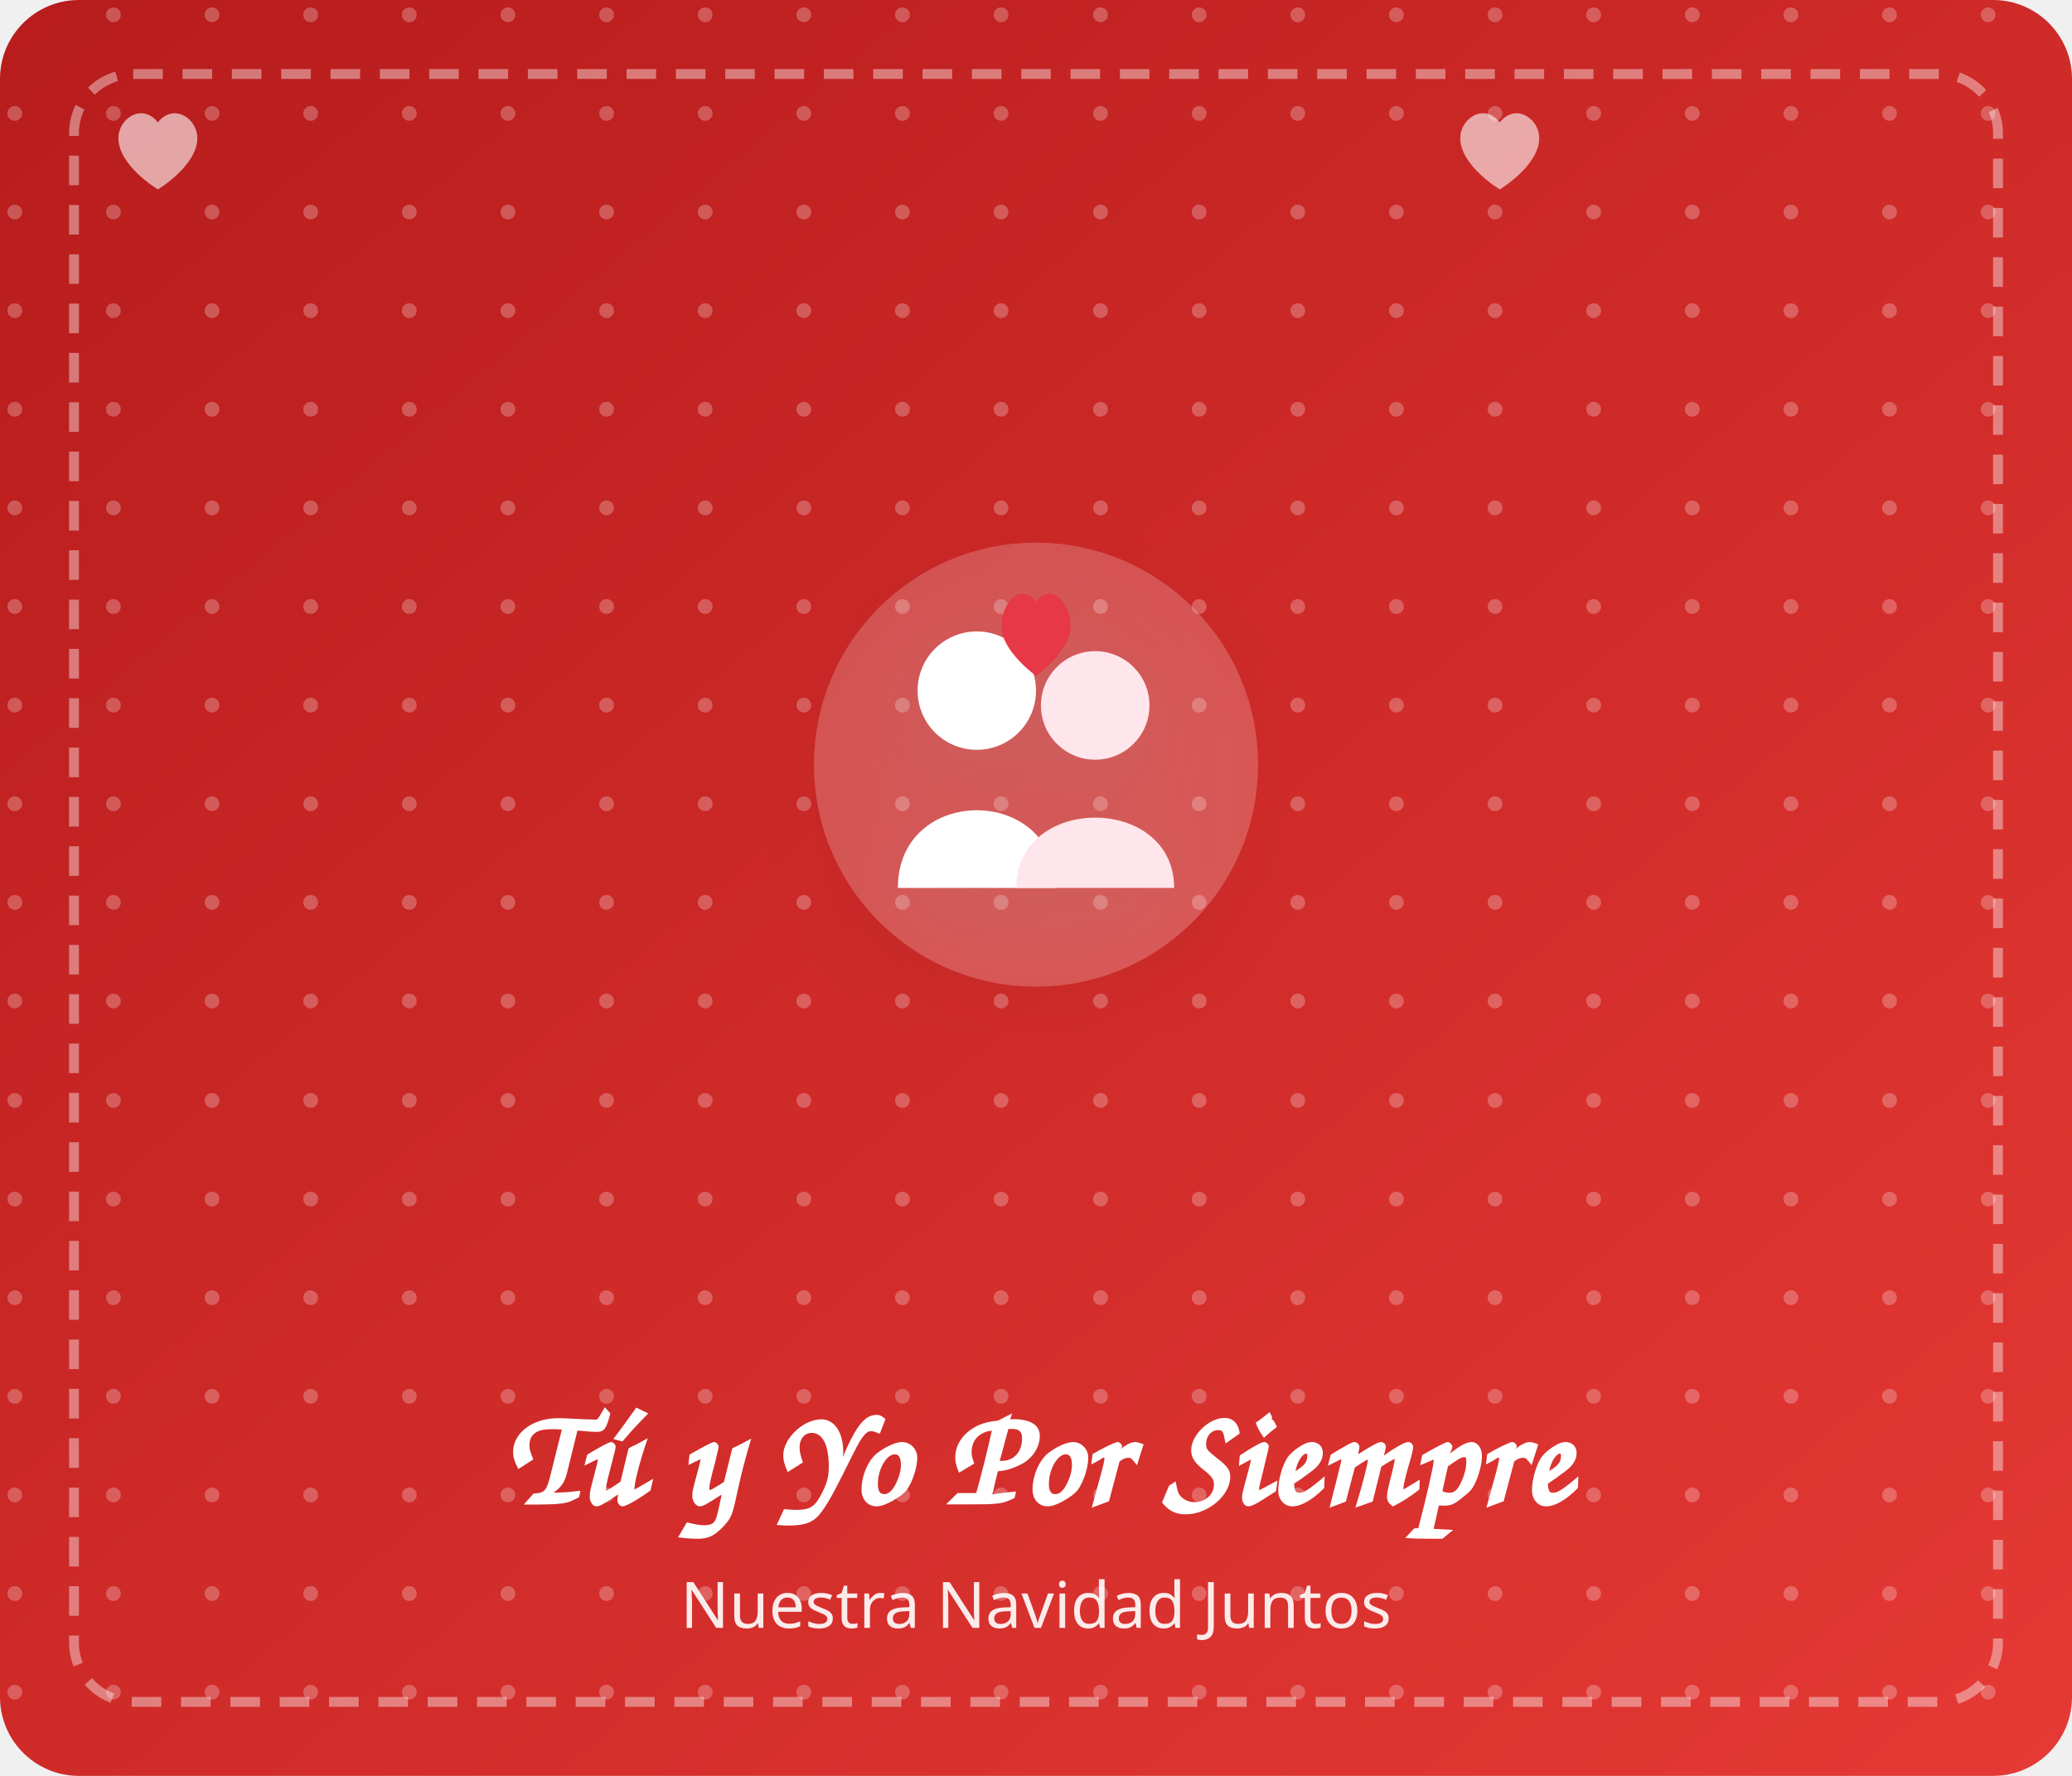
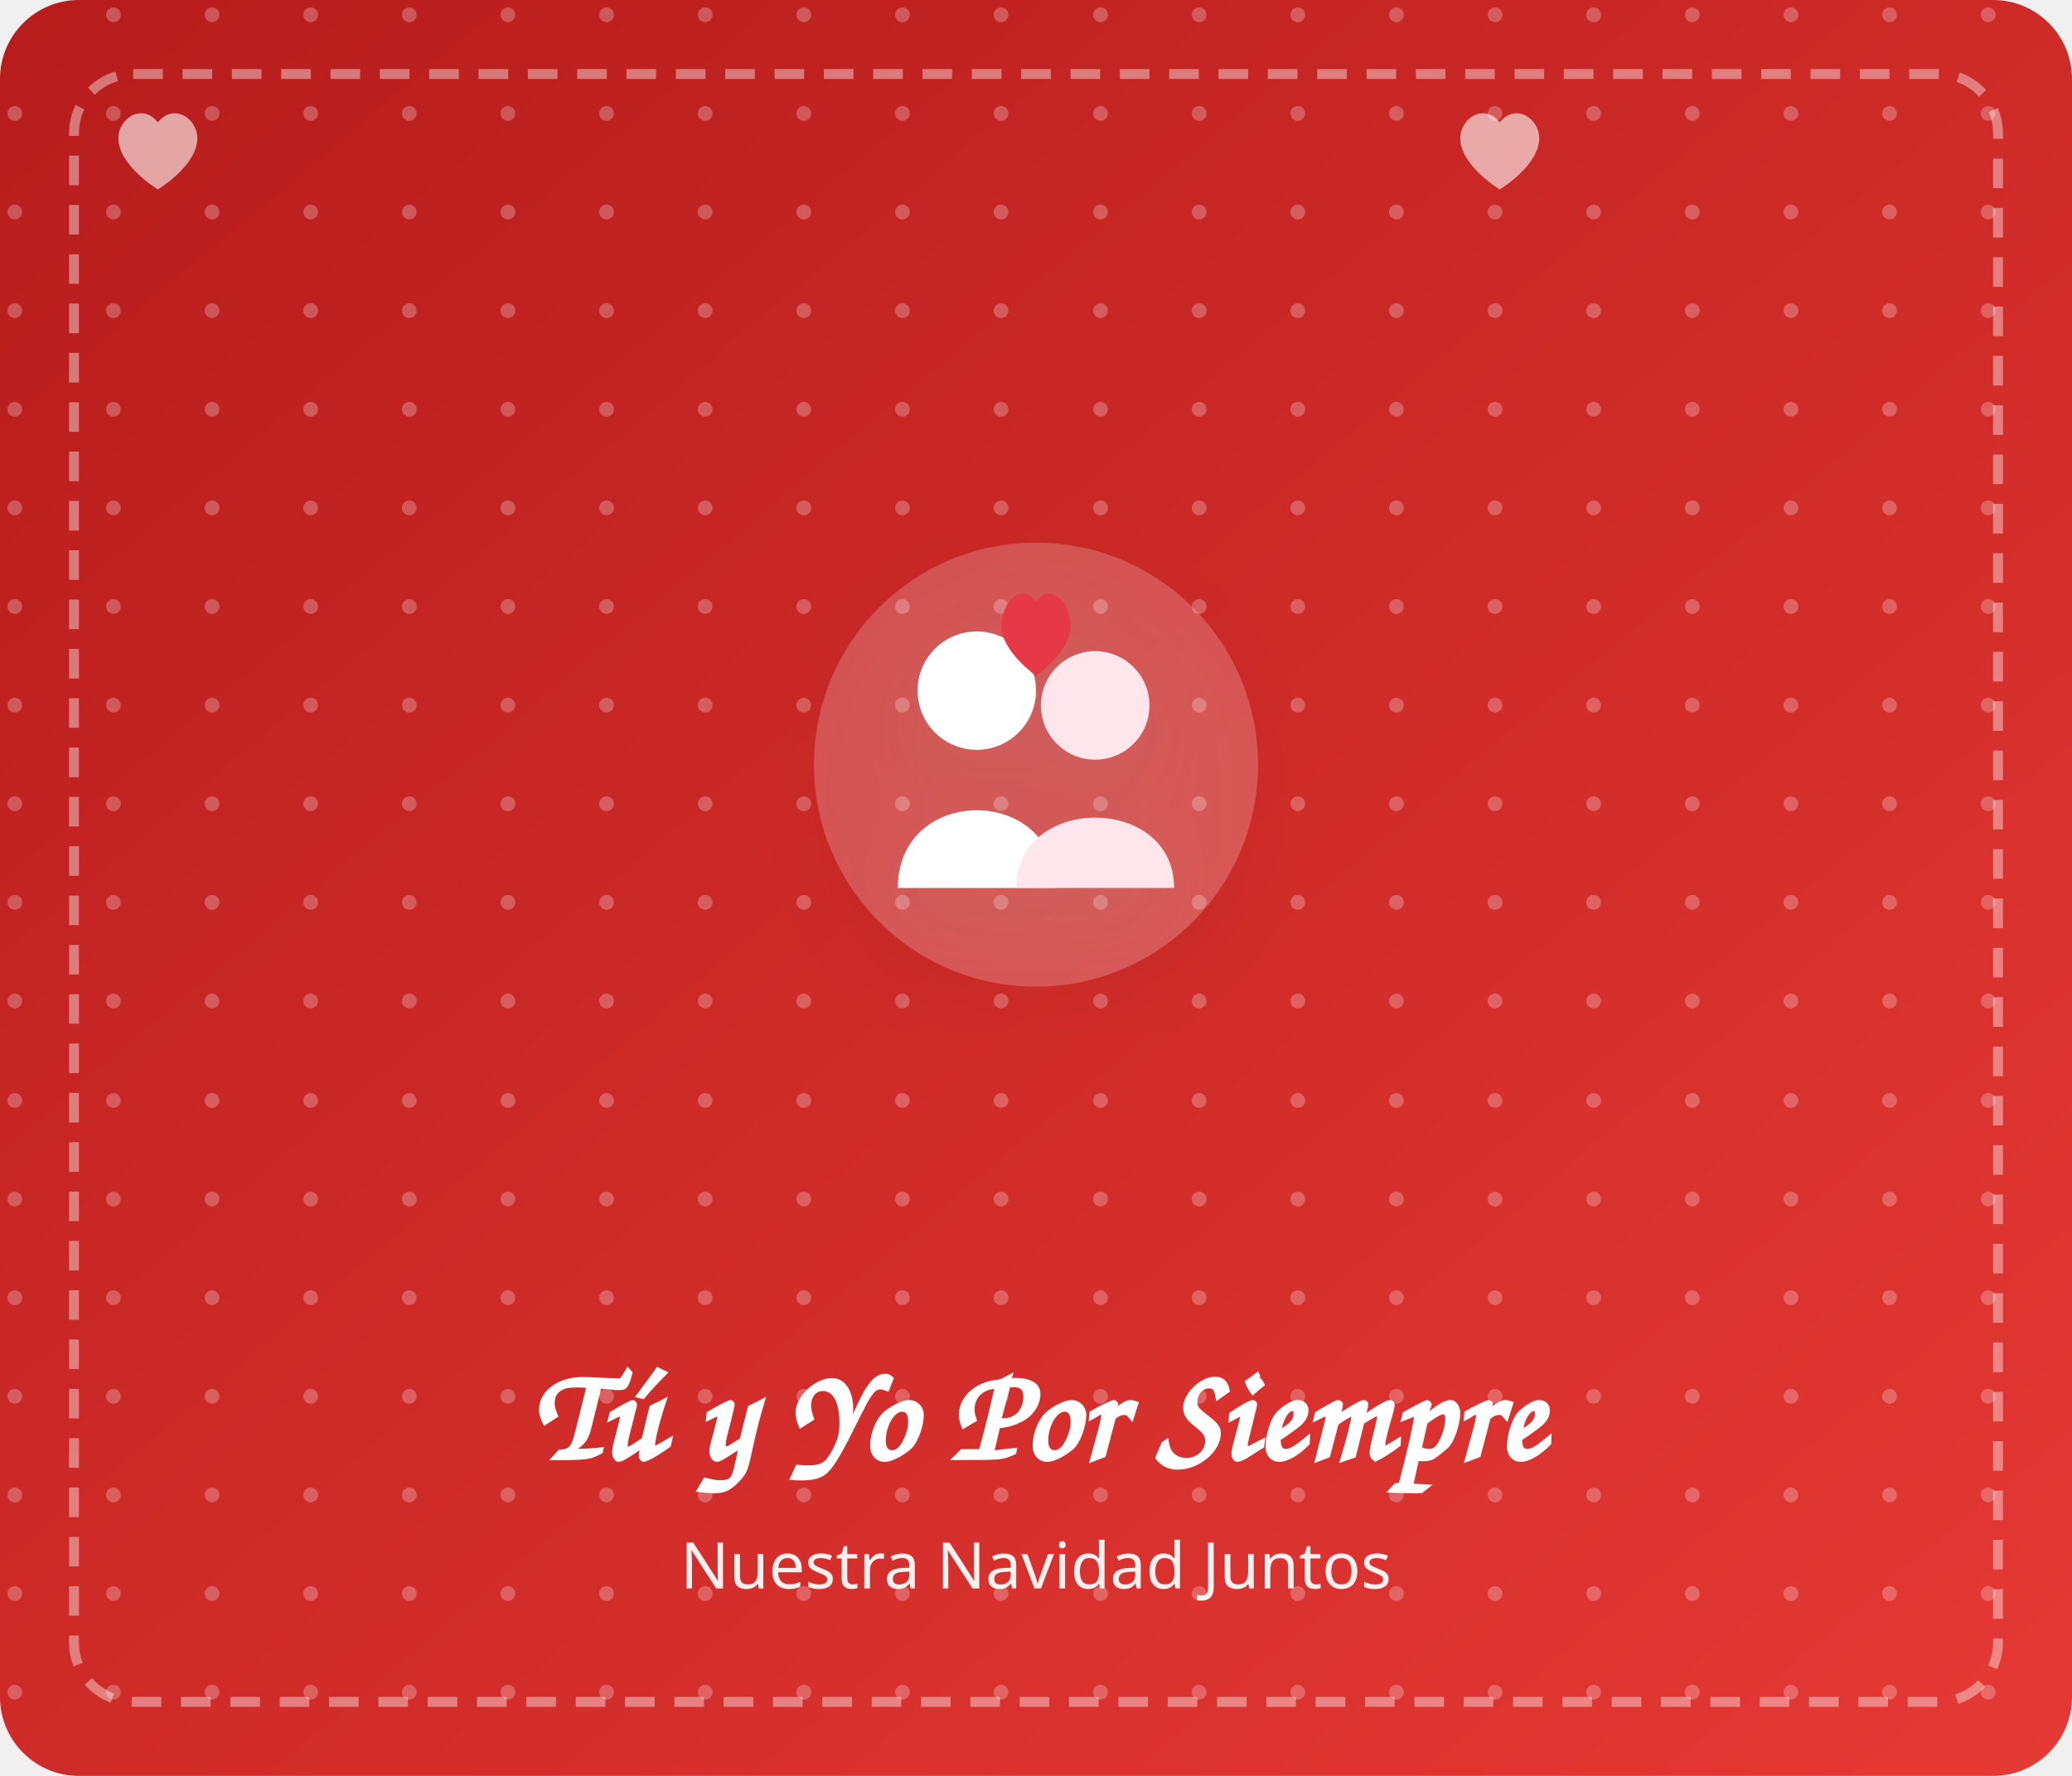
<svg xmlns="http://www.w3.org/2000/svg" viewBox="0 0 420 360" width="100%" height="100%">
  <defs>
    <linearGradient id="bgGrad" x1="0%" y1="0%" x2="100%" y2="100%">
      <stop offset="0%" stop-color="#b71c1c" />
      <stop offset="100%" stop-color="#e53935" />
    </linearGradient>
    <pattern id="dotPattern" x="0" y="0" width="20" height="20" patternUnits="userSpaceOnUse">
      <circle cx="3" cy="3" r="1.5" fill="rgba(255,255,255,0.25)" />
    </pattern>
    <filter id="shadow" x="-10%" y="-10%" width="120%" height="120%">
      <feDropShadow dx="0" dy="6" stdDeviation="8" flood-color="rgba(0,0,0,0.15)" />
    </filter>
  </defs>
  <rect width="420" height="360" fill="url(#bgGrad)" rx="16" />
  <rect width="420" height="360" fill="url(#dotPattern)" rx="16" />
  <rect x="15" y="15" width="390" height="330" fill="none" stroke="rgba(255,255,255,0.4)" stroke-width="2" stroke-dasharray="6,4" rx="12" />
  <g transform="translate(210.0, 155.0)" filter="url(#shadow)">
    <g transform="translate(-50, -50)">
      <circle cx="50" cy="50" r="45" fill="rgba(255,255,255,0.2)" />
      <circle cx="38" cy="35" r="12" fill="#ffffff" />
      <circle cx="62" cy="38" r="11" fill="#ffe5ec" />
      <path d="M 22,75 C 22,54 54,54 54,75 Z" fill="#ffffff" />
      <path d="M 46,75 C 46,56 78,56 78,75 Z" fill="#ffe5ec" />
      <path d="M 43,22 C 43,17 47,13 50,17 C 53,13 57,17 57,22 C 57,27 50,32 50,32 C 50,32 43,27 43,22 Z" fill="#e63946" />
    </g>
  </g>
-   <text x="210.0" y="305" text-anchor="middle" font-family="'Caveat', cursive, sans-serif" font-size="28" font-weight="bold" fill="#ffffff" letter-spacing="1">
+   <text x="210.0" y="296" text-anchor="middle" font-family="'Caveat', cursive, sans-serif" font-size="27" font-weight="bold" fill="#ffffff" letter-spacing="0.8">
    Tú y Yo Por Siempre
  </text>
-   <text x="210.0" y="330" text-anchor="middle" font-family="'Montserrat', sans-serif" font-size="13" font-weight="500" fill="rgba(255,255,255,0.9)">
+   <text x="210.0" y="322" text-anchor="middle" font-family="'Montserrat', sans-serif" font-size="13" font-weight="500" fill="rgba(255,255,255,0.92)">
    Nuestra Navidad Juntos
  </text>
  <g fill="rgba(255,255,255,0.6)">
    <path d="M 30,35 C 30,30 36,26 40,31 C 44,26 50,30 50,35 C 50,42 40,48 40,48 C 40,48 30,42 30,35 Z" transform="scale(0.8)" />
    <path d="M 370,35 C 370,30 376,26 380,31 C 384,26 390,30 390,35 C 390,42 380,48 380,48 C 380,48 370,42 370,35 Z" transform="scale(0.8)" />
  </g>
</svg>
